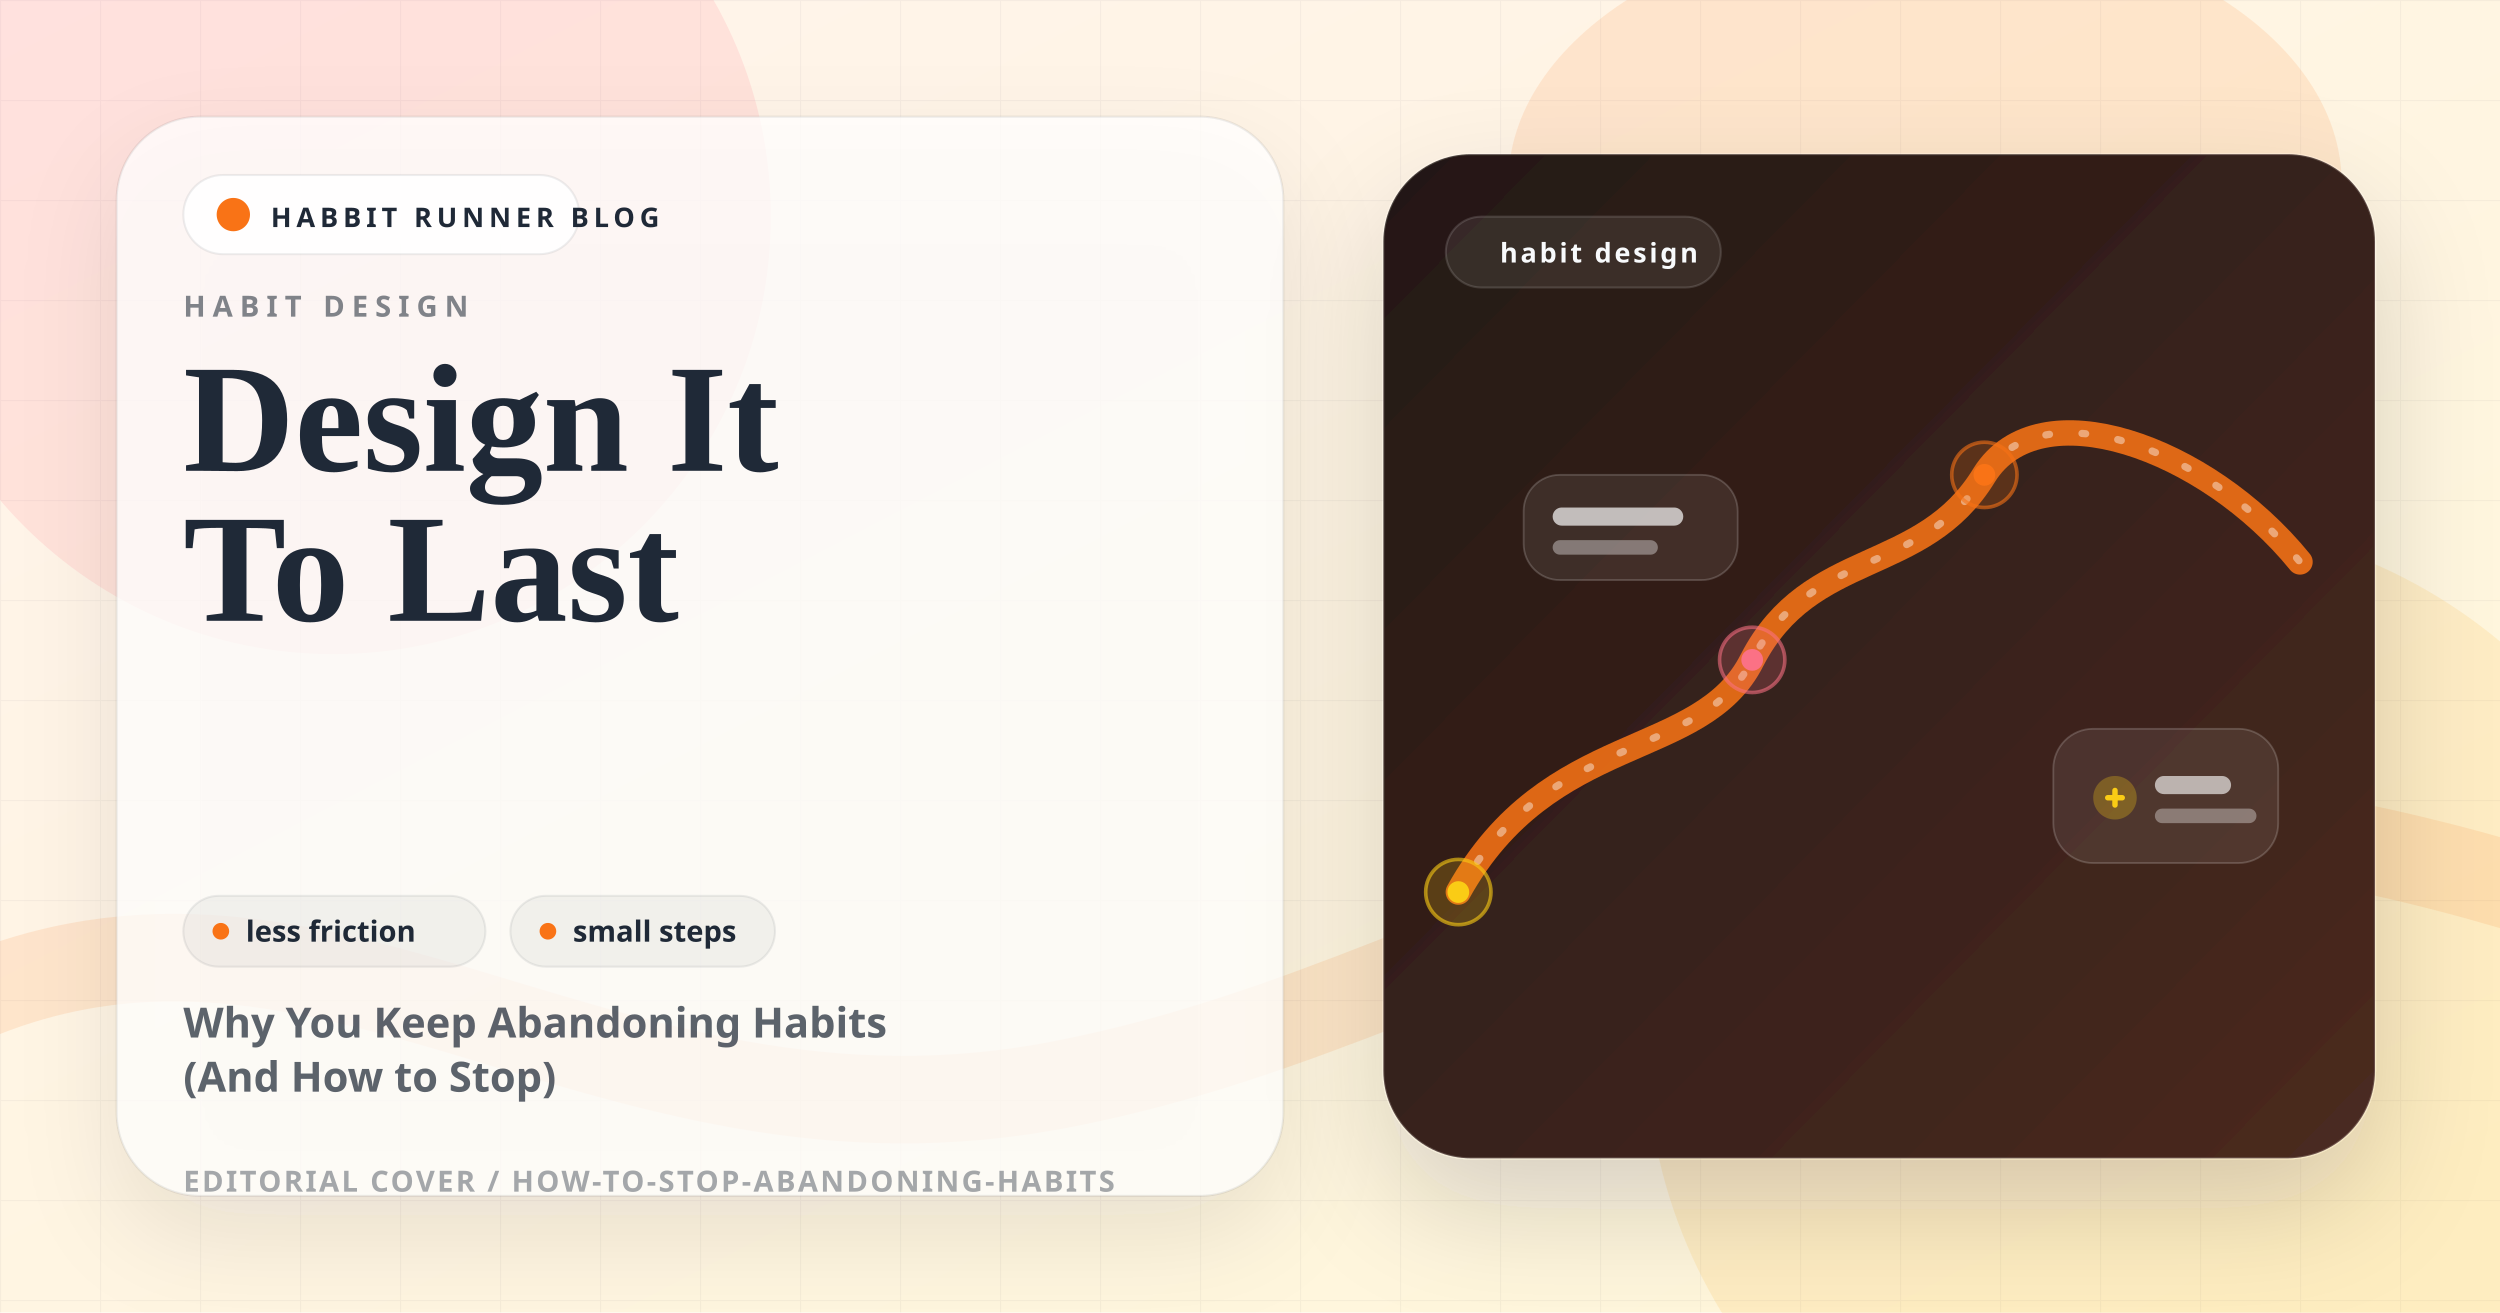
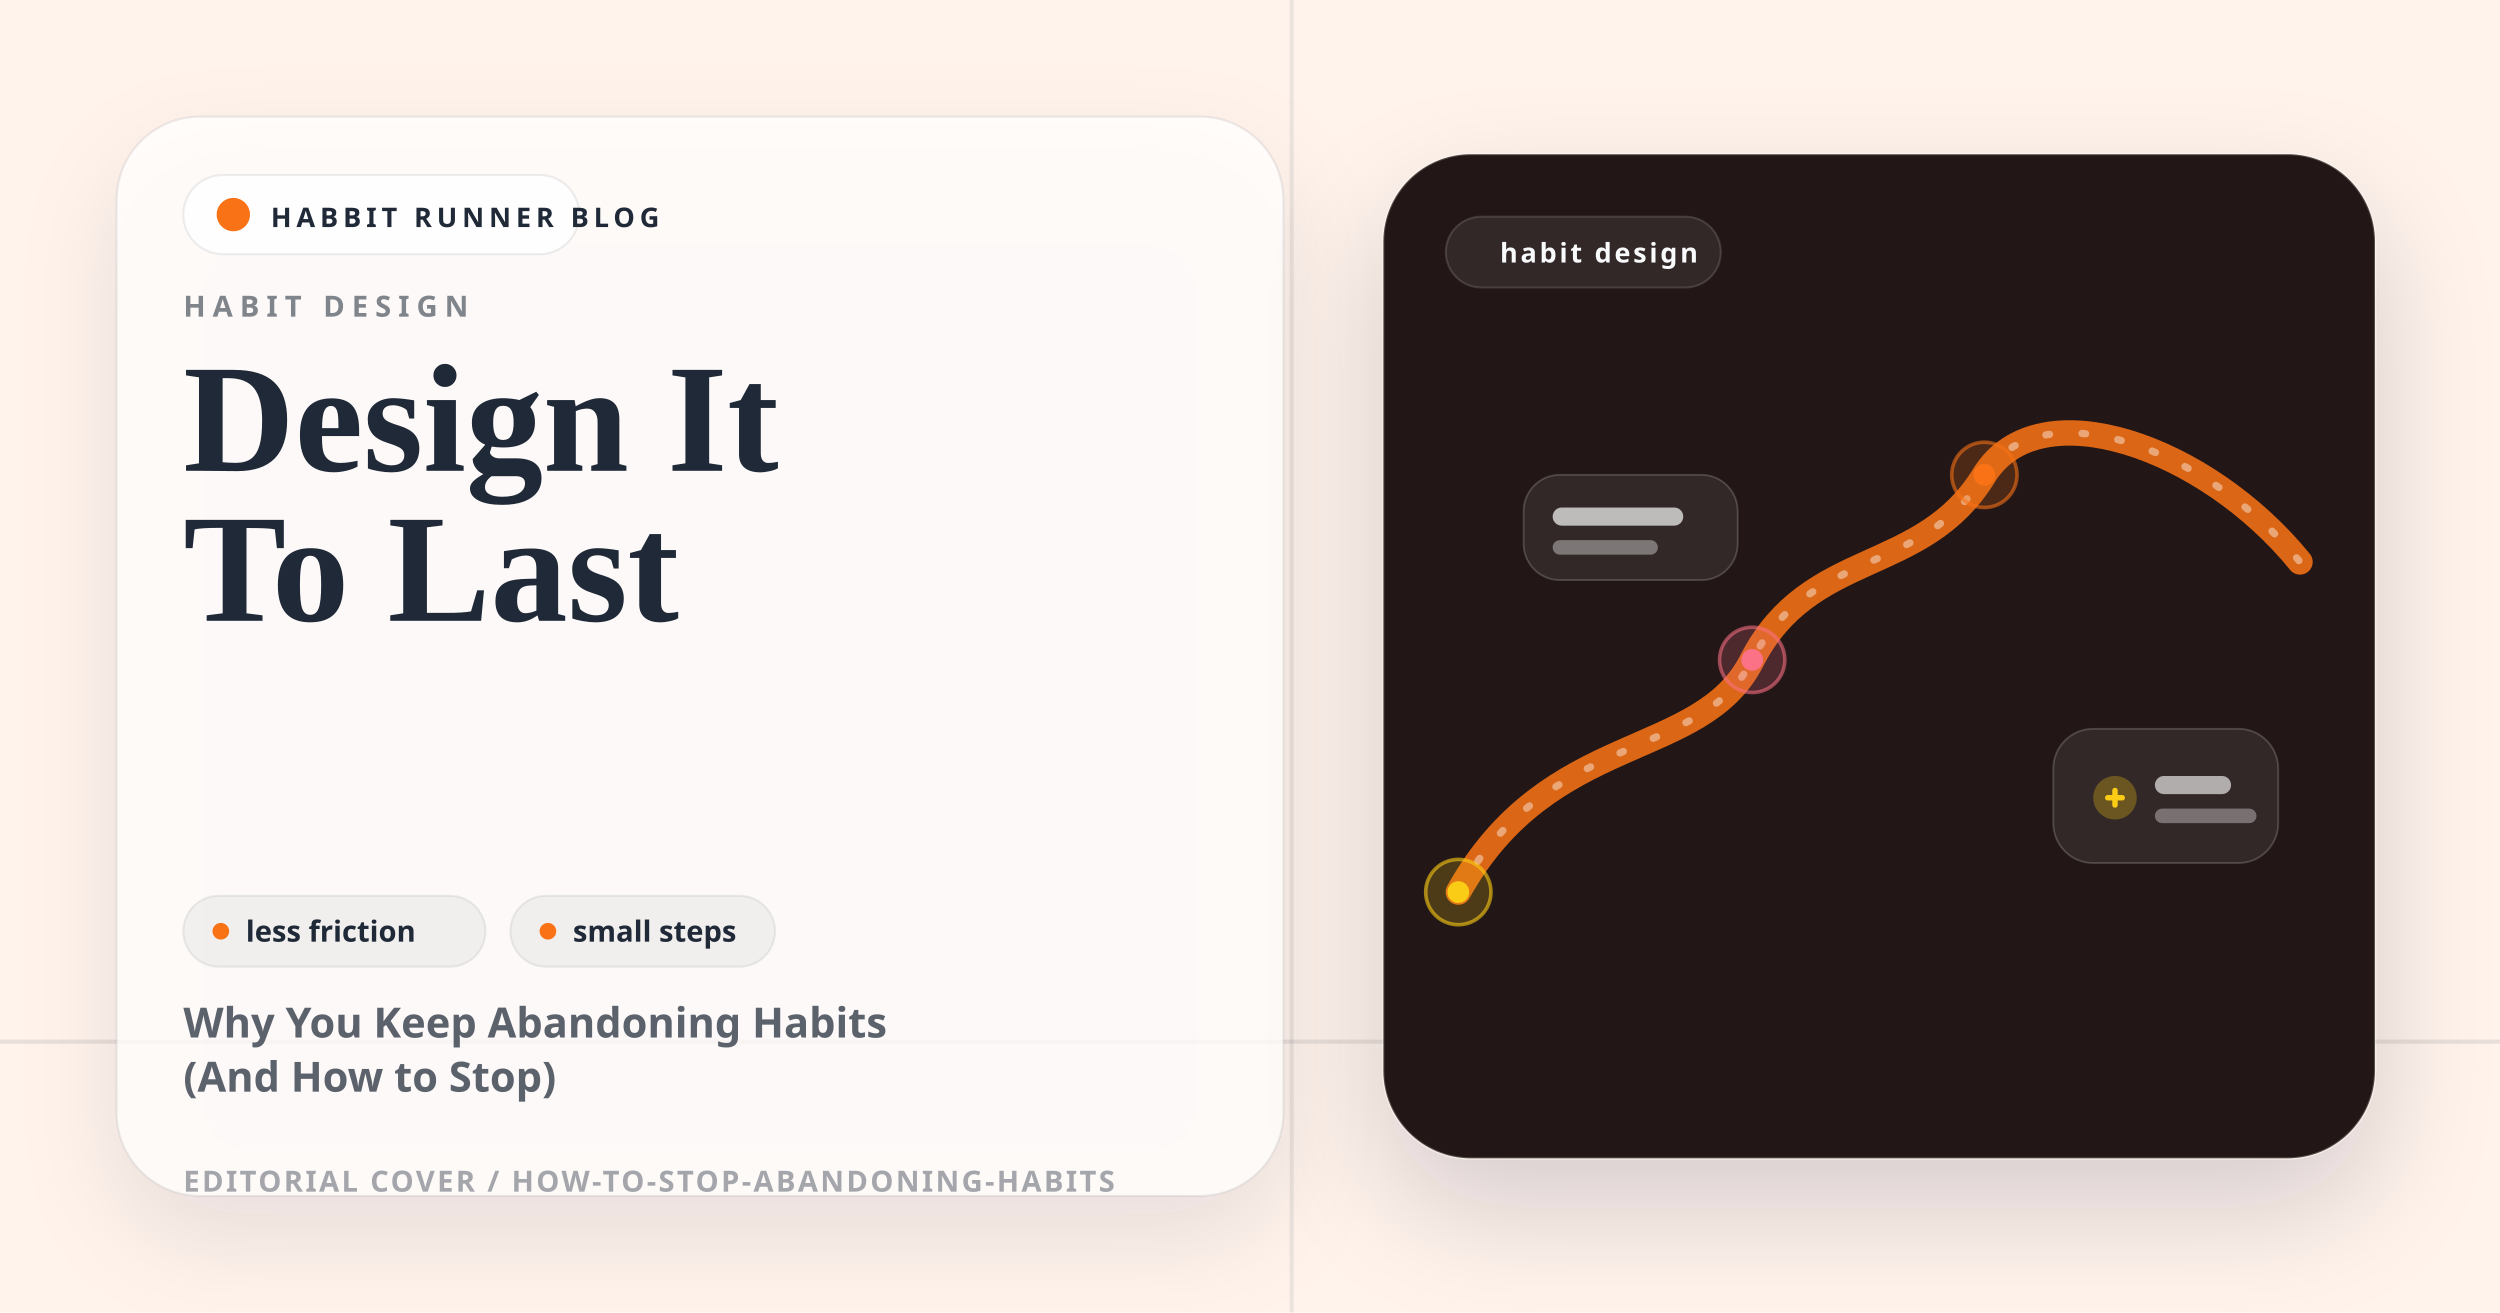
<svg xmlns="http://www.w3.org/2000/svg" width="1200" height="630" viewBox="0 0 1200 630" role="img" aria-label="Why You Keep Abandoning Habits (And How to Stop)">
  <defs>
-     <linearGradient id="bg" x1="0" y1="0" x2="1" y2="1">
-       <stop offset="0%" stop-color="#fff3ec" />
-       <stop offset="100%" stop-color="#fff7d8" />
-     </linearGradient>
-     <linearGradient id="panel" x1="0" y1="0" x2="1" y2="1">
-       <stop offset="0%" stop-color="#231815" />
-       <stop offset="100%" stop-color="#4b2a20" />
-     </linearGradient>
    <pattern id="grid" width="48" height="48" patternUnits="userSpaceOnUse">
      <path d="M48 0H0V48" fill="none" stroke="rgba(31, 41, 55, 0.07)" stroke-width="1" />
    </pattern>
    <filter id="shadowSoft" x="-20%" y="-20%" width="140%" height="150%">
      <feDropShadow dx="0" dy="20" stdDeviation="24" flood-color="#0f172a" flood-opacity="0.12" />
    </filter>
    <filter id="shadowBoard" x="-20%" y="-20%" width="140%" height="150%">
      <feDropShadow dx="0" dy="24" stdDeviation="28" flood-color="#0f172a" flood-opacity="0.16" />
    </filter>
    <clipPath id="boardClip">
      <rect x="664" y="74" width="476" height="482" rx="42" />
    </clipPath>
  </defs>
-   <rect width="1200" height="630" fill="url(#bg)" />
-   <rect width="1200" height="630" fill="url(#grid)" opacity="0.6" />
-   <circle cx="160" cy="104" r="210" fill="rgba(251, 113, 133, 0.14)" />
-   <circle cx="1040" cy="500" r="250" fill="rgba(245, 158, 11, 0.12)" />
-   <ellipse cx="924" cy="88" rx="200" ry="126" fill="rgba(249, 115, 22, 0.12)" />
-   <path d="M-40 492 C146 390 284 566 512 520 C736 476 870 314 1240 436" fill="none" stroke="rgba(249, 115, 22, 0.12)" stroke-width="42" stroke-linecap="round" />
+   <rect width="1200" height="630" fill="#fff3ec" />
+   <path d="M0 500 H1200" stroke="rgba(31, 41, 55, 0.1)" stroke-width="2" />
+   <path d="M620 0 V630" stroke="rgba(31, 41, 55, 0.08)" stroke-width="2" />
  <rect x="56" y="56" width="560" height="518" rx="40" fill="rgba(255, 255, 255, 0.74)" stroke="rgba(31, 41, 55, 0.08)" filter="url(#shadowSoft)" />
  <rect x="88" y="84" width="190" height="38" rx="19" fill="rgba(255, 255, 255, 0.88)" stroke="rgba(31, 41, 55, 0.08)" />
  <circle cx="112" cy="103" r="8" fill="#f97316" />
  <text x="130" y="109" fill="#1f2937" font-family="'Avenir Next', 'Segoe UI', 'Trebuchet MS', sans-serif" font-size="13" font-weight="700" letter-spacing="0.18em">HABBIT RUNNER BLOG</text>
  <text x="88" y="152" fill="rgba(31, 41, 55, 0.56)" font-family="'Avenir Next', 'Segoe UI', 'Trebuchet MS', sans-serif" font-size="14" font-weight="700" letter-spacing="0.24em">HABIT DESIGN</text>
  <text x="88" y="226" fill="#1f2937" font-family="'Iowan Old Style', Georgia, 'Times New Roman', serif" font-size="74" font-weight="700">
    <tspan x="88" dy="0">Design It</tspan>
    <tspan x="88" dy="72">To Last</tspan>
  </text>
  <g transform="translate(88 430)">
    <rect width="145" height="34" rx="17" fill="rgba(31, 41, 55, 0.05)" stroke="rgba(31, 41, 55, 0.08)" />
    <circle cx="18" cy="17" r="4" fill="#f97316" />
    <text x="30" y="22" fill="#1f2937" font-family="'Avenir Next', 'Segoe UI', 'Trebuchet MS', sans-serif" font-size="14" font-weight="600">less friction</text>
  </g>
  <g transform="translate(245 430)">
    <rect width="127" height="34" rx="17" fill="rgba(31, 41, 55, 0.05)" stroke="rgba(31, 41, 55, 0.08)" />
    <circle cx="18" cy="17" r="4" fill="#f97316" />
    <text x="30" y="22" fill="#1f2937" font-family="'Avenir Next', 'Segoe UI', 'Trebuchet MS', sans-serif" font-size="14" font-weight="600">small steps</text>
  </g>
  <text x="88" y="498" fill="rgba(31, 41, 55, 0.72)" font-family="'Avenir Next', 'Segoe UI', 'Trebuchet MS', sans-serif" font-size="20" font-weight="600">
    <tspan x="88" dy="0">Why You Keep Abandoning Habits</tspan>
    <tspan x="88" dy="26">(And How to Stop)</tspan>
  </text>
  <text x="88" y="572" fill="rgba(31, 41, 55, 0.4)" font-family="'Avenir Next', 'Segoe UI', 'Trebuchet MS', sans-serif" font-size="14" font-weight="700" letter-spacing="0.08em">EDITORIAL COVER / HOW-TO-STOP-ABANDONING-HABITS</text>
  <g filter="url(#shadowBoard)">
-     <rect x="664" y="74" width="476" height="482" rx="42" fill="url(#panel)" stroke="rgba(255, 255, 255, 0.18)" />
+     <rect x="664" y="74" width="476" height="482" rx="42" fill="#231815" stroke="rgba(255, 255, 255, 0.22)" />
  </g>
  <rect x="694" y="104" width="132" height="34" rx="17" fill="rgba(255, 255, 255, 0.08)" stroke="rgba(255, 255, 255, 0.14)" />
  <text x="720" y="126" fill="#f8fafc" font-family="'Avenir Next', 'Segoe UI', 'Trebuchet MS', sans-serif" font-size="13" font-weight="700" letter-spacing="0.1em">habit design</text>
  <g clip-path="url(#boardClip)">
    <g transform="translate(619.8966 130.4138) scale(0.8706897)">
      <path d="M92 342 C142 252 226 270 254 214 C286 152 348 168 382 112 C412 64 504 96 556 160" fill="none" stroke="rgba(249, 115, 22, 0.86)" stroke-width="14" stroke-linecap="round" />
      <path d="M92 342 C142 252 226 270 254 214 C286 152 348 168 382 112 C412 64 504 96 556 160" fill="none" stroke="rgba(255, 255, 255, 0.42)" stroke-width="4" stroke-linecap="round" stroke-dasharray="2 18" />
      <circle cx="92" cy="342" r="18" fill="rgba(250, 204, 21, 0.2)" stroke="rgba(250, 204, 21, 0.6)" stroke-width="2" />
      <circle cx="92" cy="342" r="6" fill="#facc15" />
      <circle cx="254" cy="214" r="18" fill="rgba(251, 113, 133, 0.2)" stroke="rgba(251, 113, 133, 0.56)" stroke-width="2" />
      <circle cx="254" cy="214" r="6" fill="#fb7185" />
      <circle cx="382" cy="112" r="18" fill="rgba(249, 115, 22, 0.2)" stroke="rgba(249, 115, 22, 0.58)" stroke-width="2" />
      <circle cx="382" cy="112" r="6" fill="#f97316" />
      <rect x="128" y="112" width="118" height="58" rx="20" fill="rgba(255, 255, 255, 0.08)" stroke="rgba(255, 255, 255, 0.18)" />
      <rect x="144" y="130" width="72" height="10" rx="5" fill="rgba(255, 255, 255, 0.68)" />
      <rect x="144" y="148" width="58" height="8" rx="4" fill="rgba(255, 255, 255, 0.36)" />
      <rect x="420" y="252" width="124" height="74" rx="22" fill="rgba(255, 255, 255, 0.08)" stroke="rgba(255, 255, 255, 0.18)" />
      <circle cx="454" cy="290" r="12" fill="rgba(250, 204, 21, 0.28)" />
      <path d="M450 290 h8 M454 286 v8" stroke="#facc15" stroke-width="3" stroke-linecap="round" />
      <rect x="476" y="278" width="42" height="10" rx="5" fill="rgba(255, 255, 255, 0.62)" />
      <rect x="476" y="296" width="56" height="8" rx="4" fill="rgba(255, 255, 255, 0.34)" />
    </g>
  </g>
</svg>
